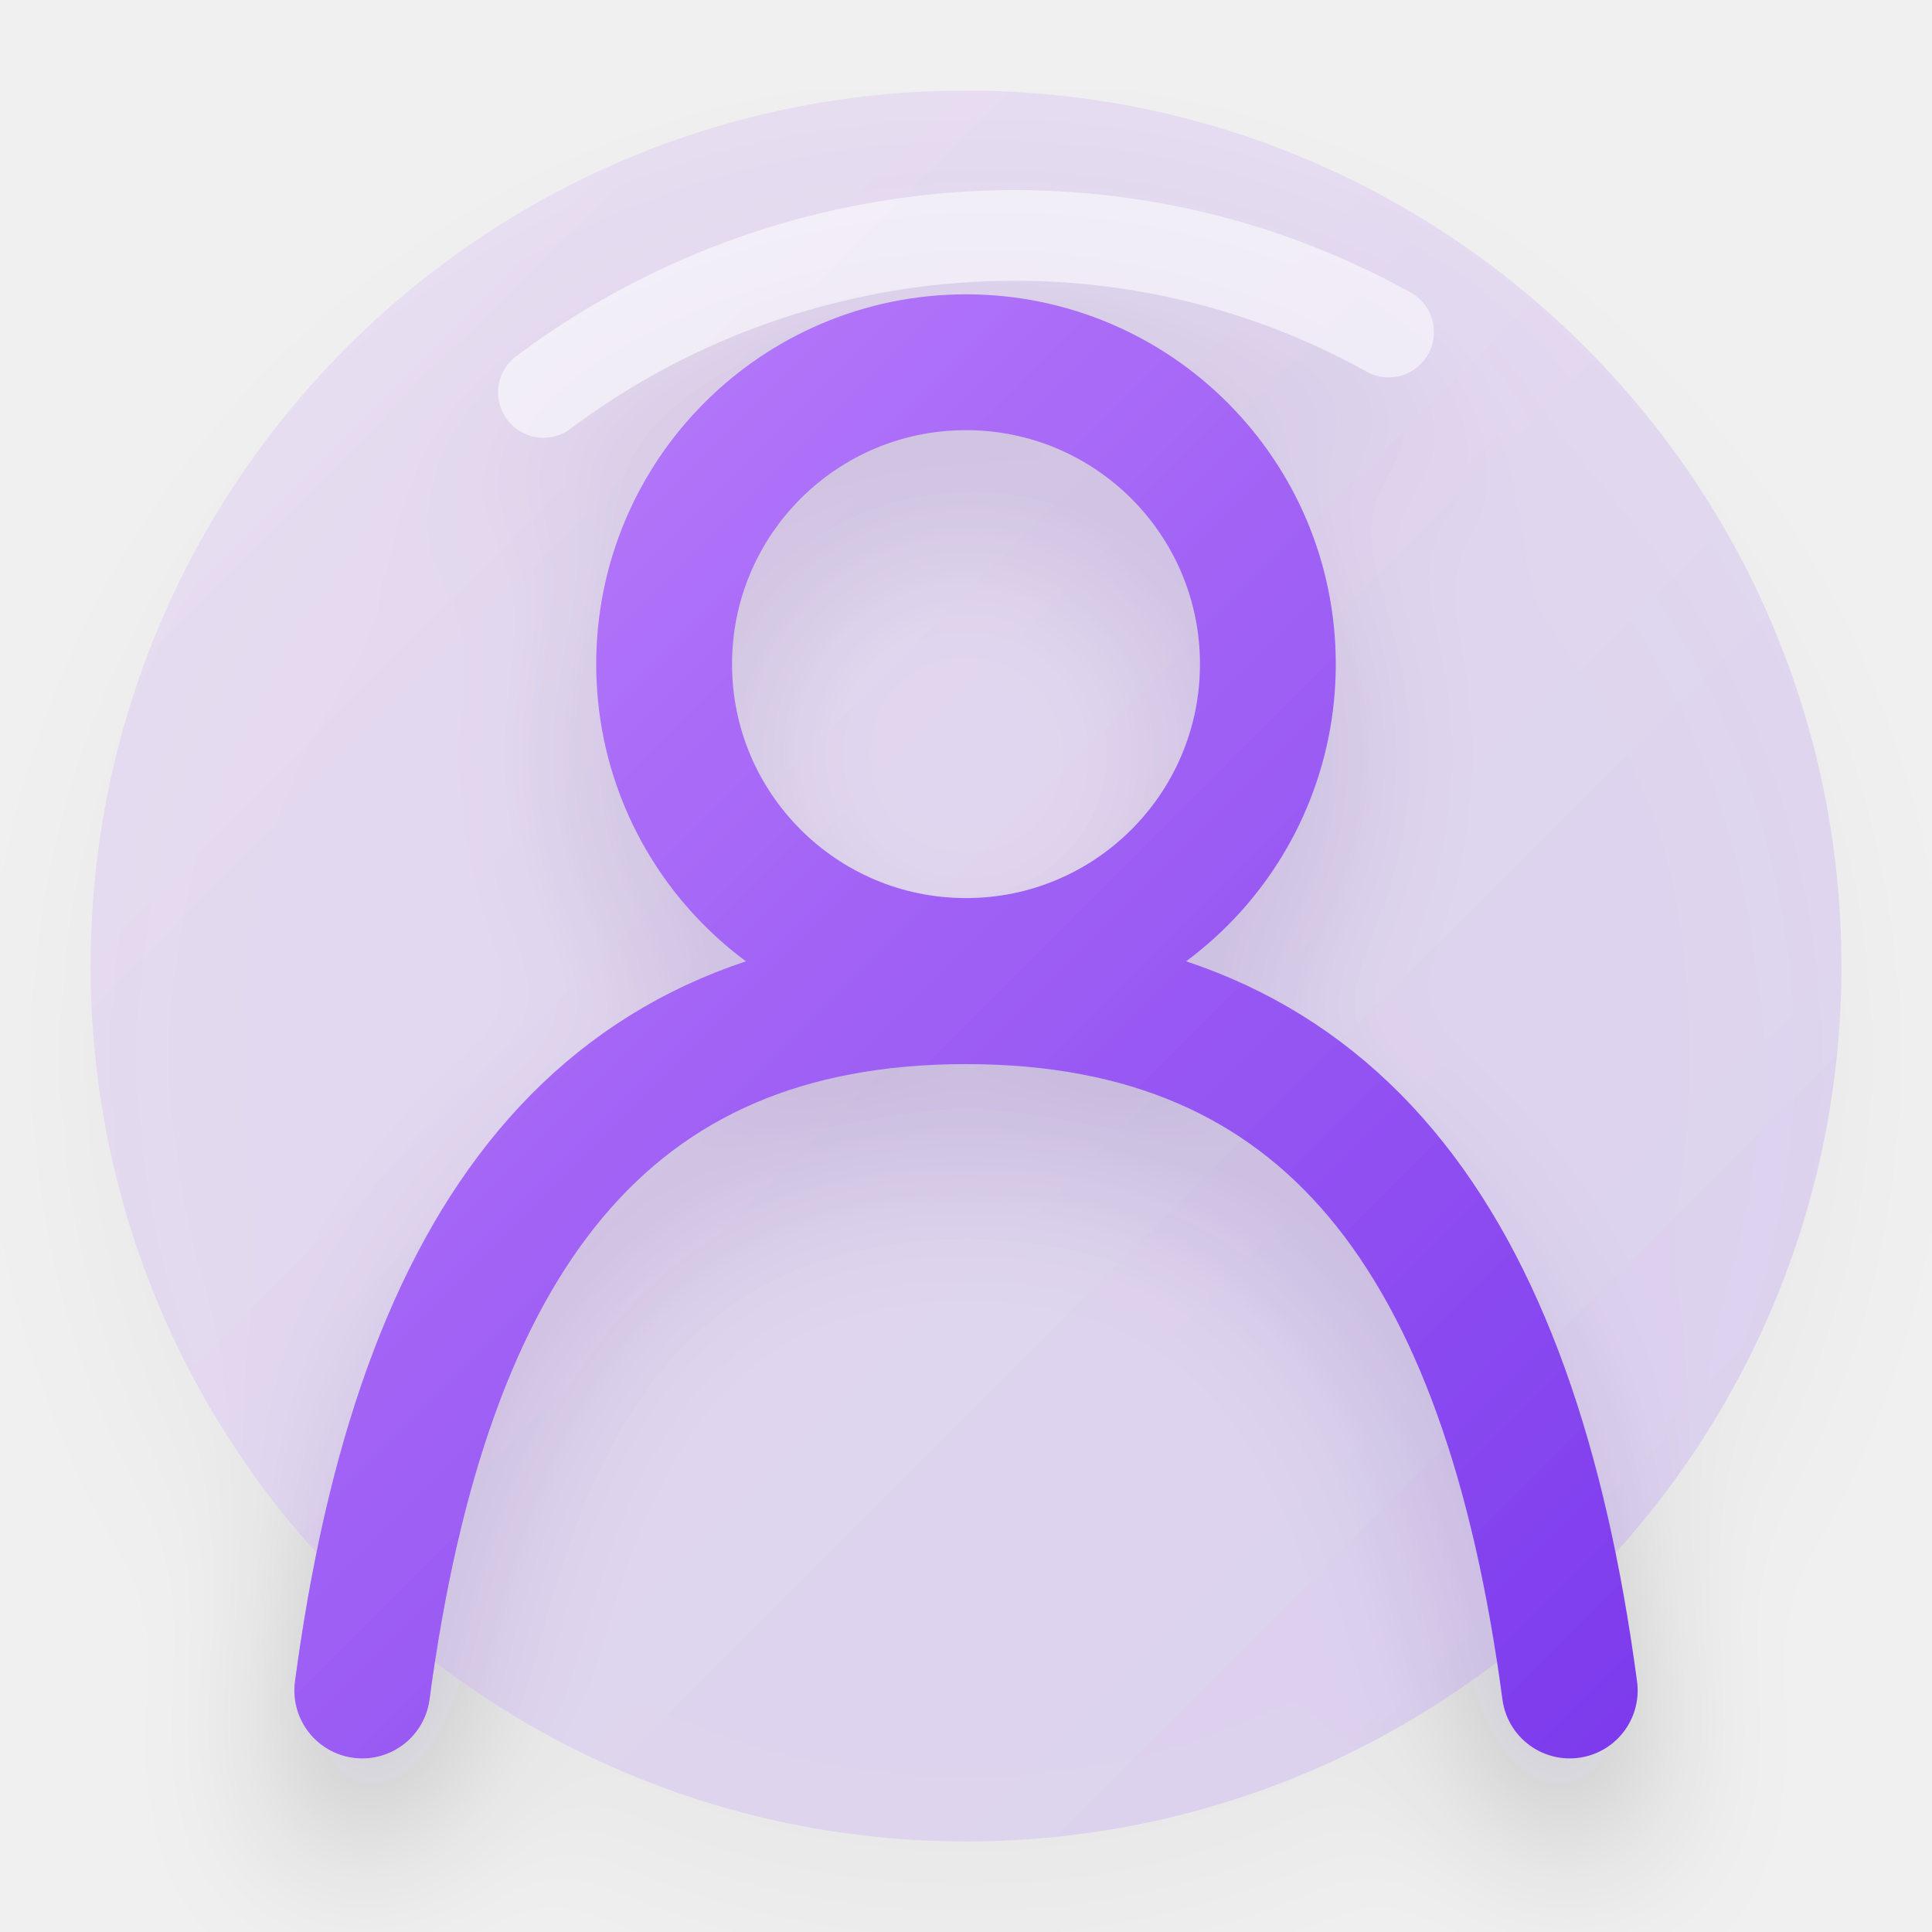
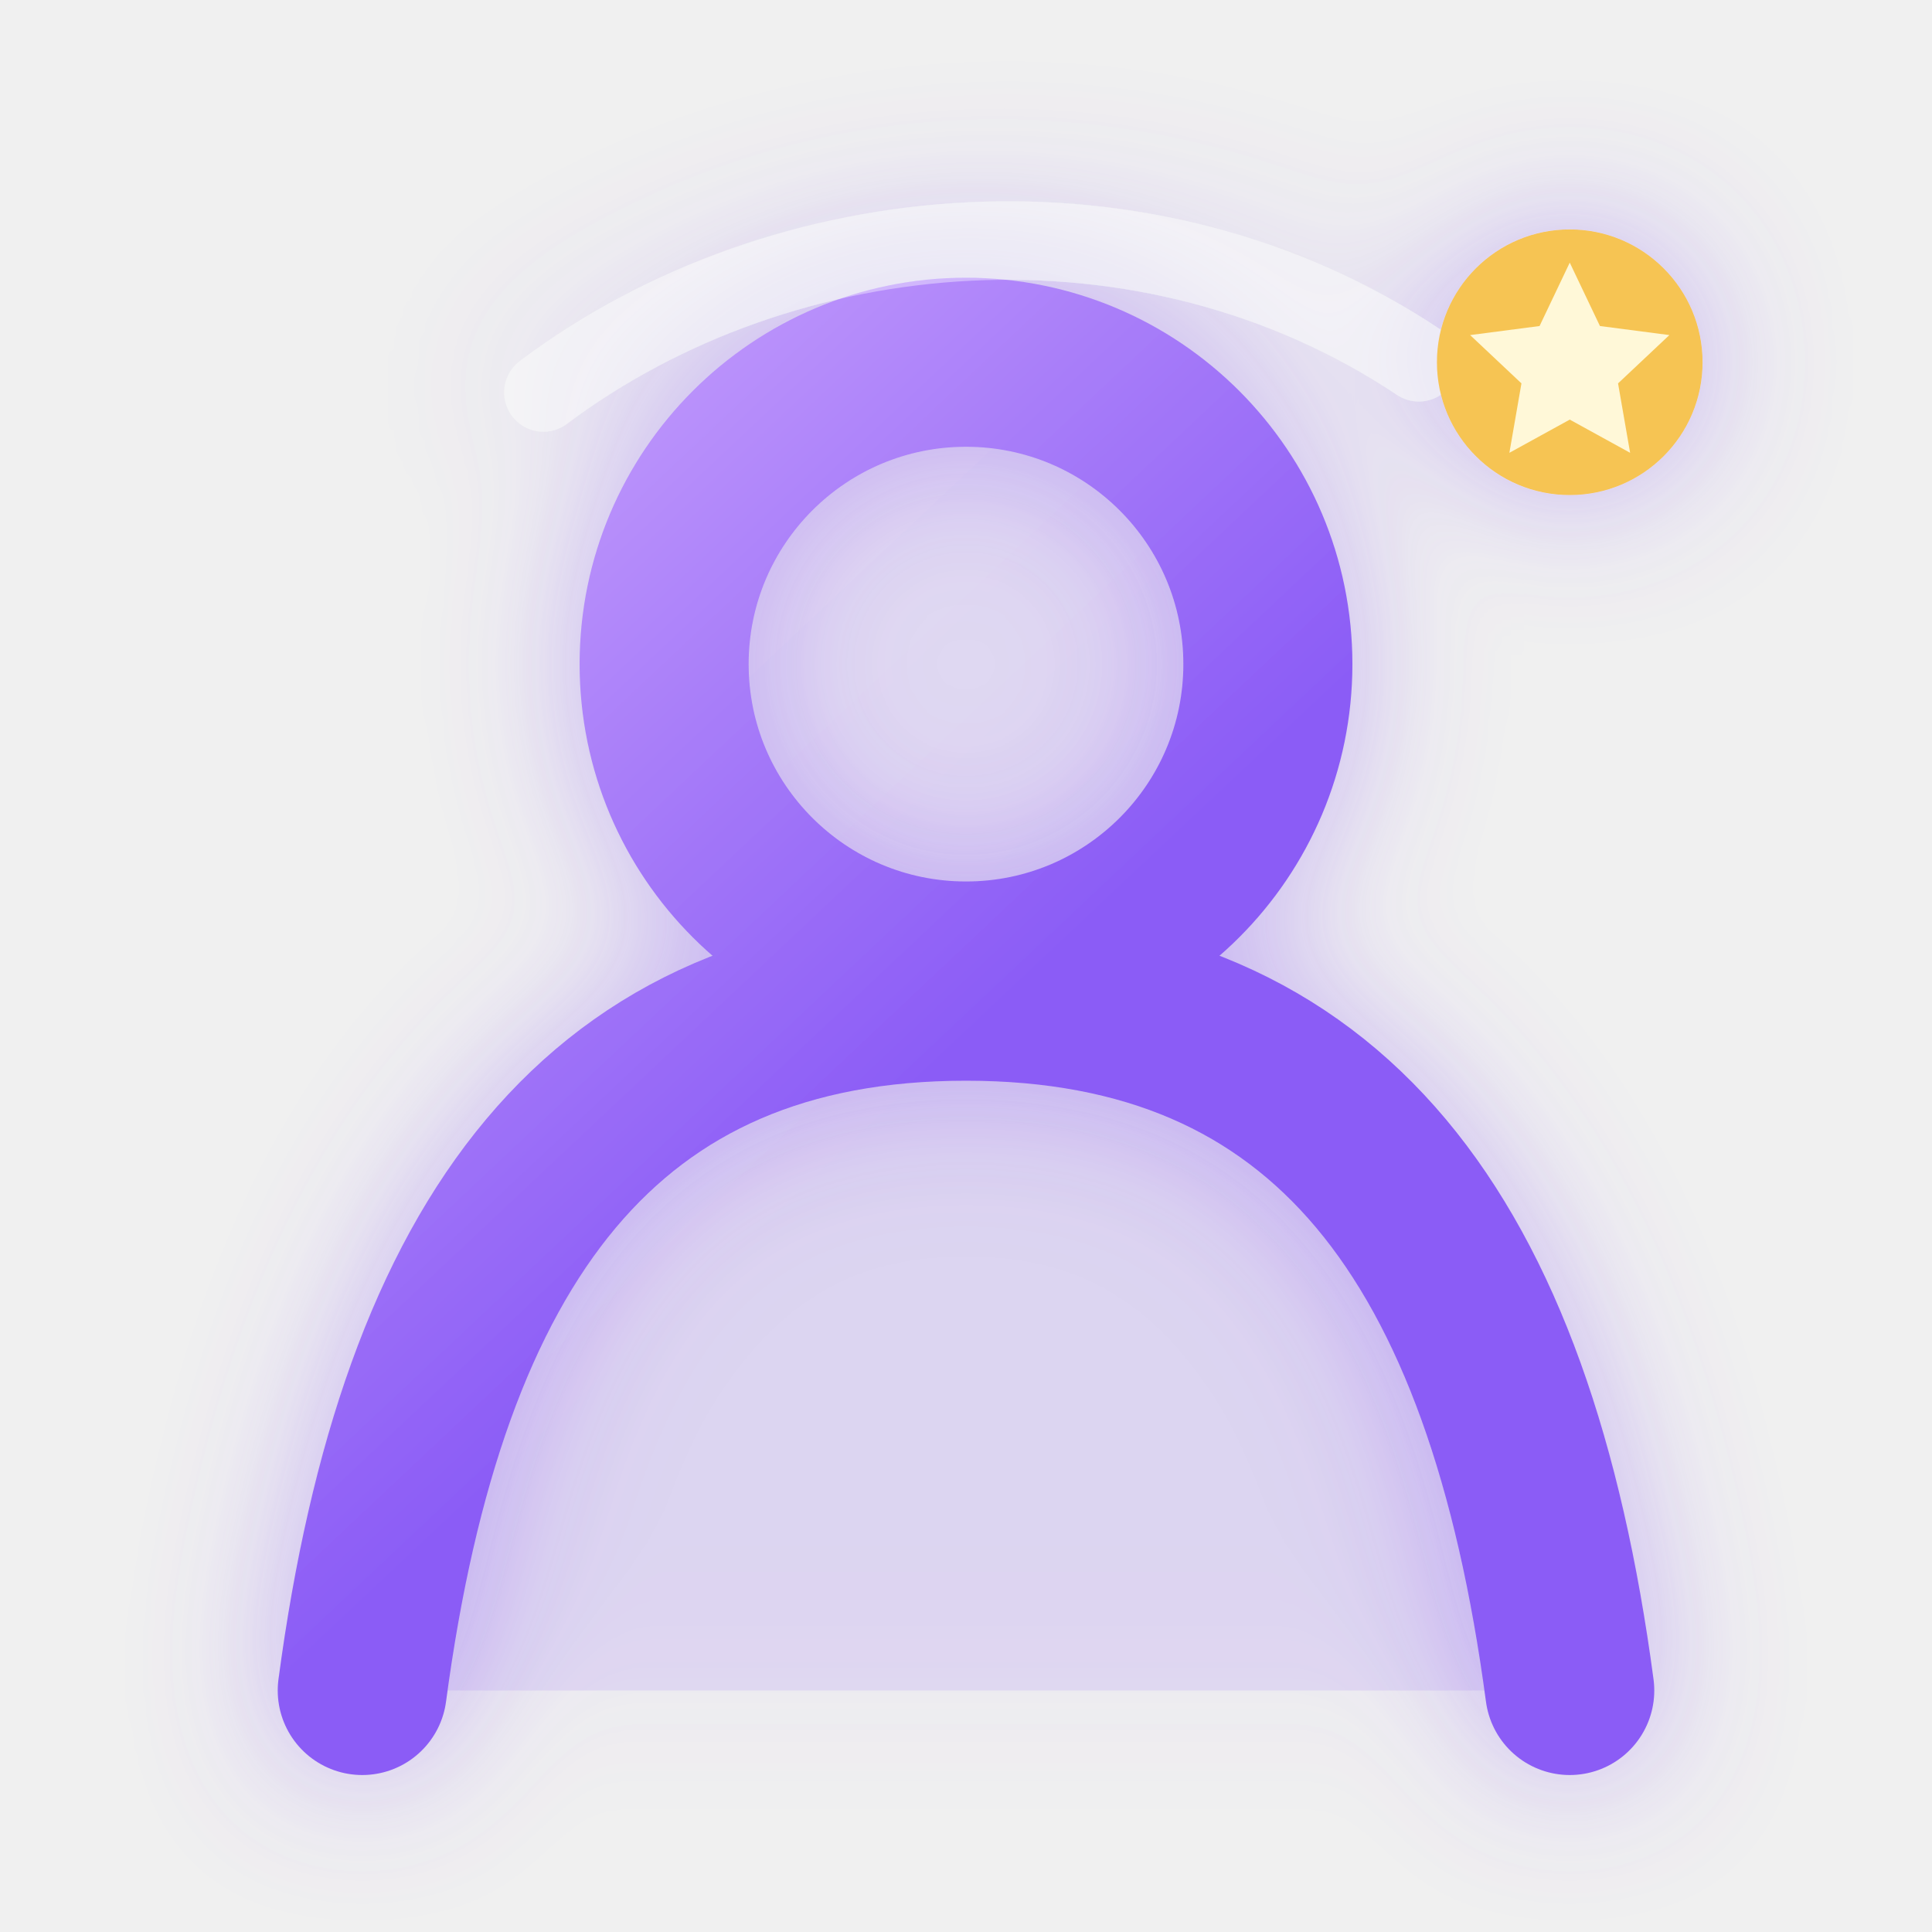
<svg xmlns="http://www.w3.org/2000/svg" viewBox="0 0 64 64" role="img" aria-labelledby="title">
  <defs>
-     <linearGradient id="g" x1="8" y1="8" x2="56" y2="56" gradientUnits="userSpaceOnUse">
-       <stop stop-color="#C084FC" />
-       <stop offset="1" stop-color="#7C3AED" />
+     <linearGradient id="g" x1="8" y1="7" x2="56" y2="58" gradientUnits="userSpaceOnUse">
+       <stop stop-color="#D8B4FE" />
+       <stop offset=".52" stop-color="#8B5CF6" />
+       <stop offset="1" stop-color="#8B5CF6" />
    </linearGradient>
-     <filter id="shadow" x="-25%" y="-25%" width="150%" height="160%">
-       <feDropShadow dx="0" dy="3" stdDeviation="2.5" flood-color="#101828" flood-opacity=".20" />
+     <filter id="shadow" x="-40%" y="-40%" width="180%" height="190%">
+       <feDropShadow dx="0" dy="4" stdDeviation="3" flood-color="#050314" flood-opacity=".50" />
+       <feDropShadow dx="0" dy="0" stdDeviation="2.4" flood-color="#8B5CF6" flood-opacity=".42" />
    </filter>
  </defs>
  <g filter="url(#shadow)">
-     <circle cx="32" cy="32" r="29" fill="url(#g)" opacity=".15" />
-     <g fill="none" stroke="url(#g)" stroke-width="4.5" stroke-linecap="round" stroke-linejoin="round">
+     <g fill="url(#g)" fill-opacity=".14" stroke="url(#g)" stroke-width="5.6" stroke-linecap="round" stroke-linejoin="round">
      <circle cx="32" cy="22" r="10" />
      <path d="M12 56c2-15 8-23 20-23s18 8 20 23" />
    </g>
-     <path d="M18 13c8-6 19-7 28-2" fill="none" stroke="#fff" stroke-opacity=".52" stroke-width="3" stroke-linecap="round" />
+     <path d="M18 13c8-6 20-7 29-1" fill="none" stroke="#fff" stroke-opacity=".38" stroke-width="2.6" stroke-linecap="round" />
+     <g aria-hidden="true">
+       <circle cx="52" cy="12" r="4.4" fill="#F6C453" />
+       <path d="m52 8.7 1 2.1 2.3.3-1.7 1.6.4 2.3-2-1.1-2 1.1.4-2.3-1.7-1.6 2.3-.3Z" fill="#FFF8D8" />
+     </g>
  </g>
</svg>
